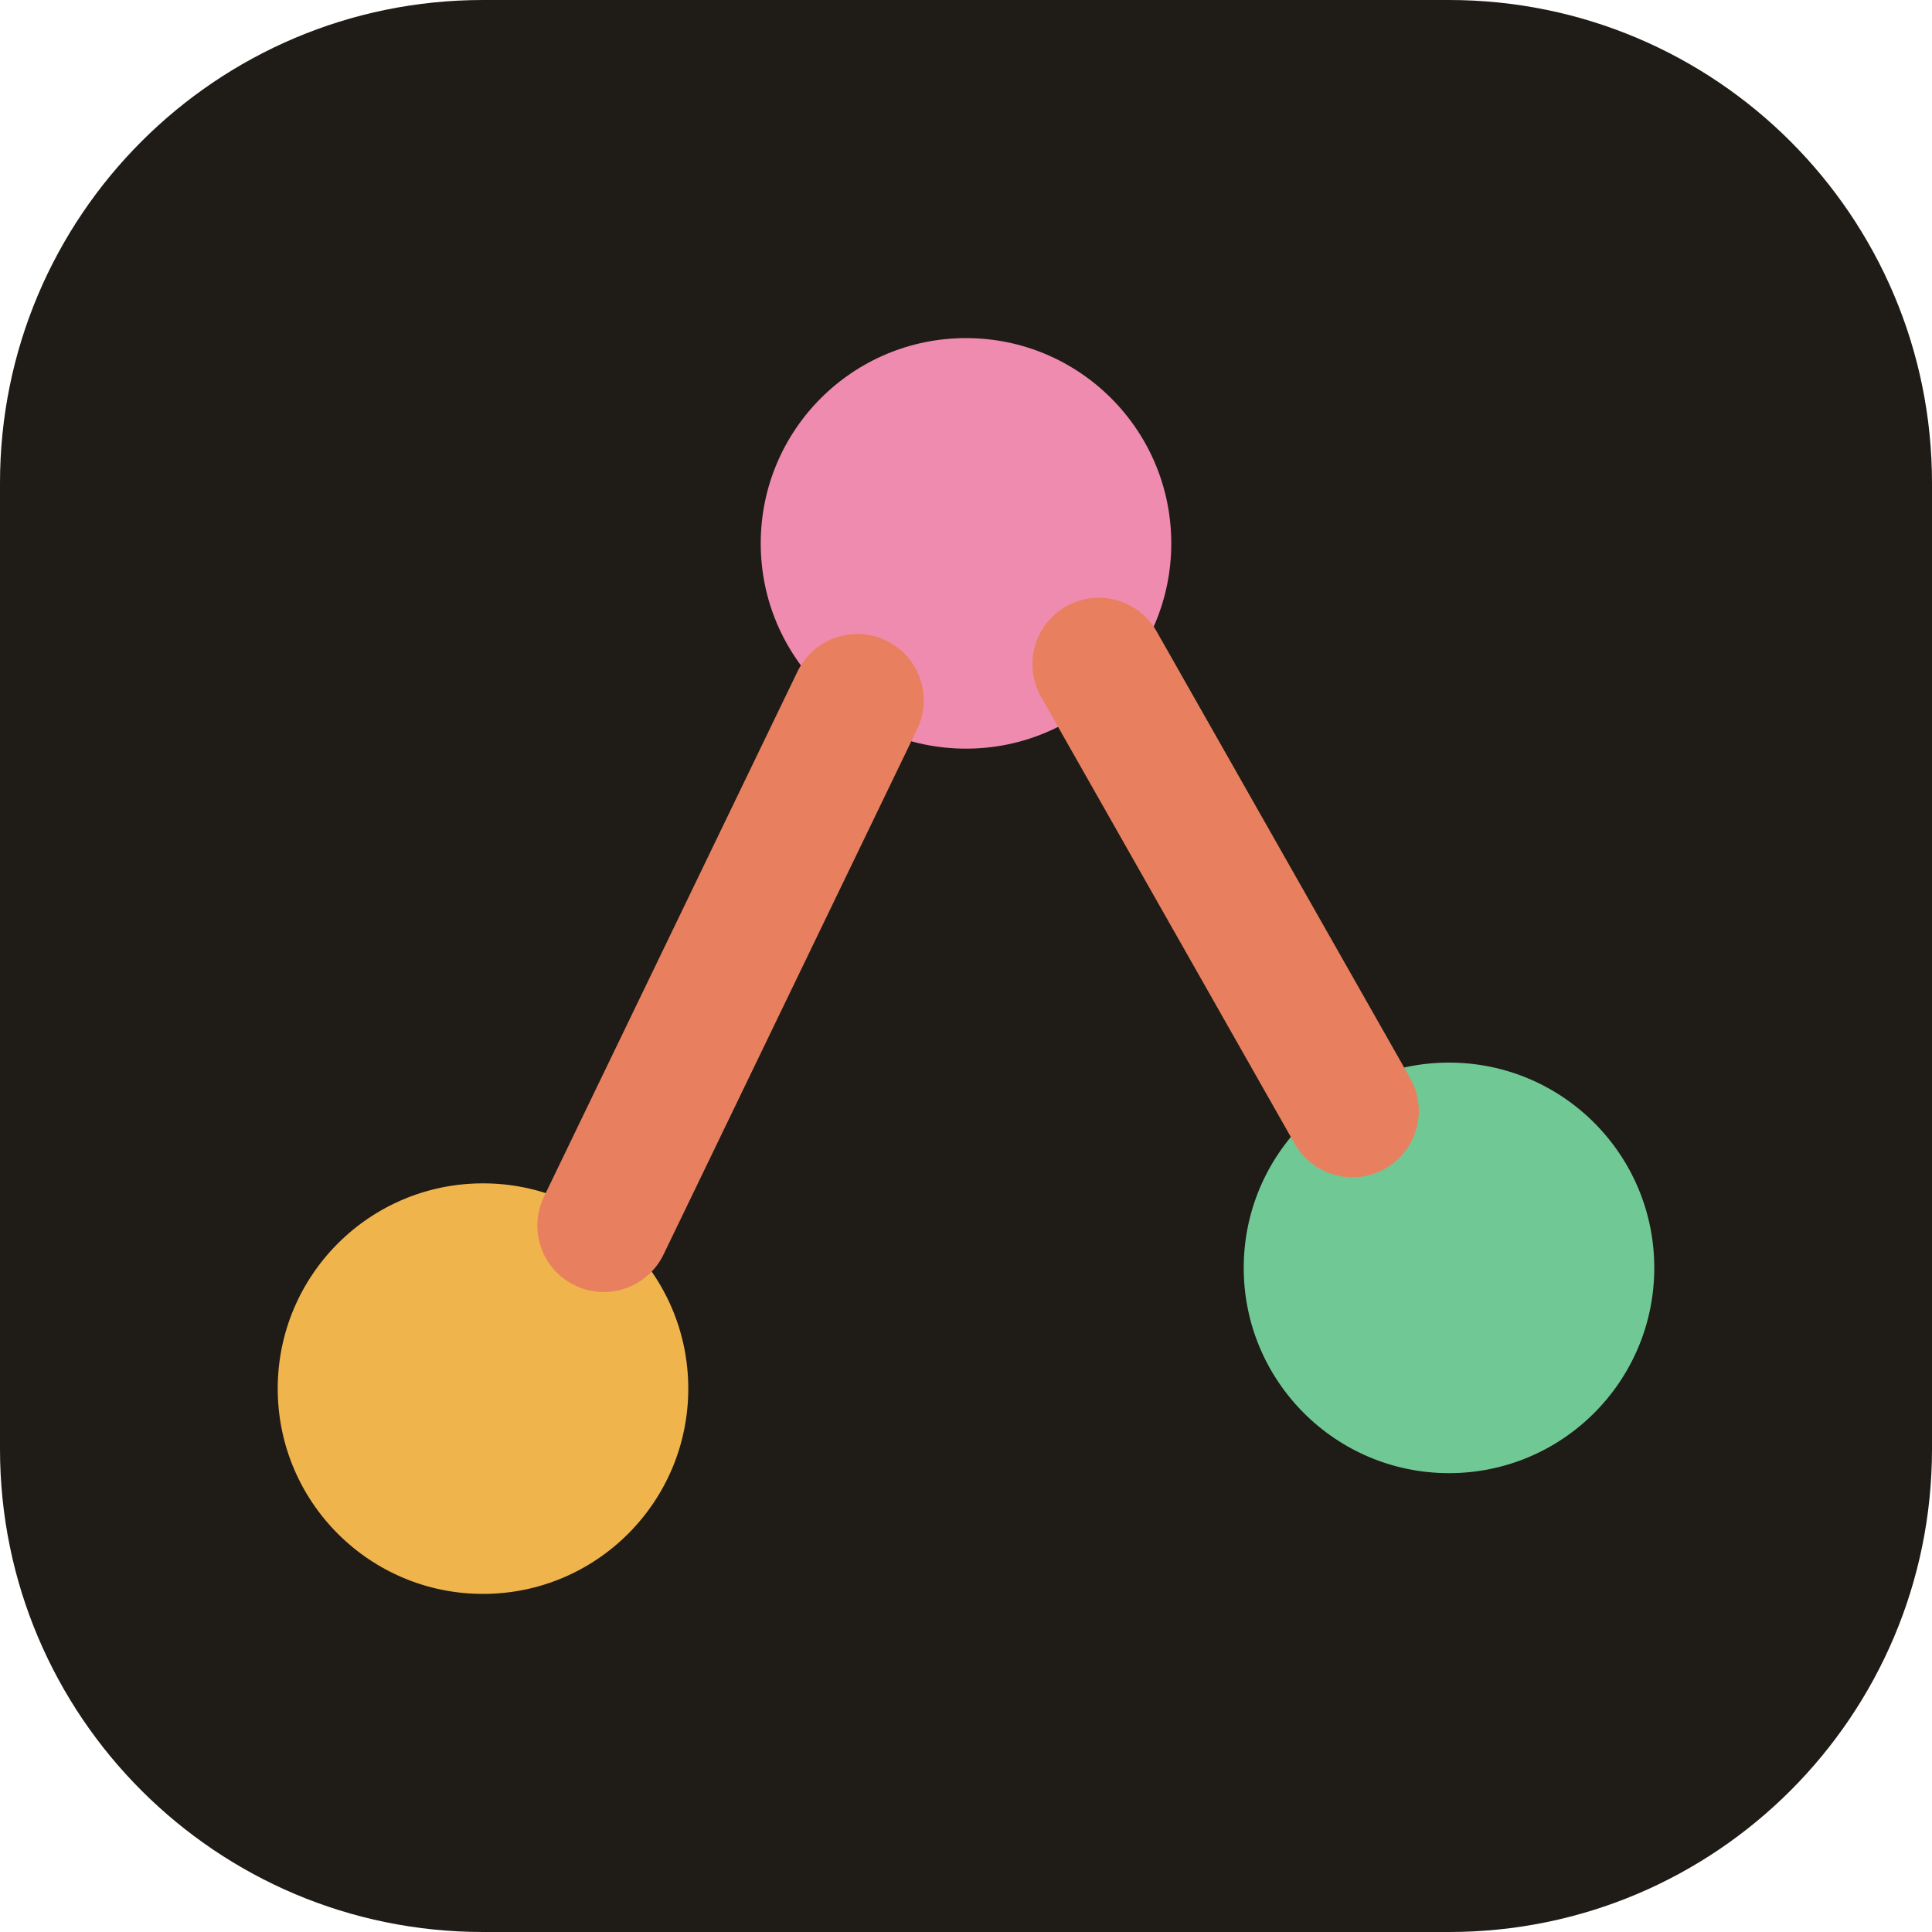
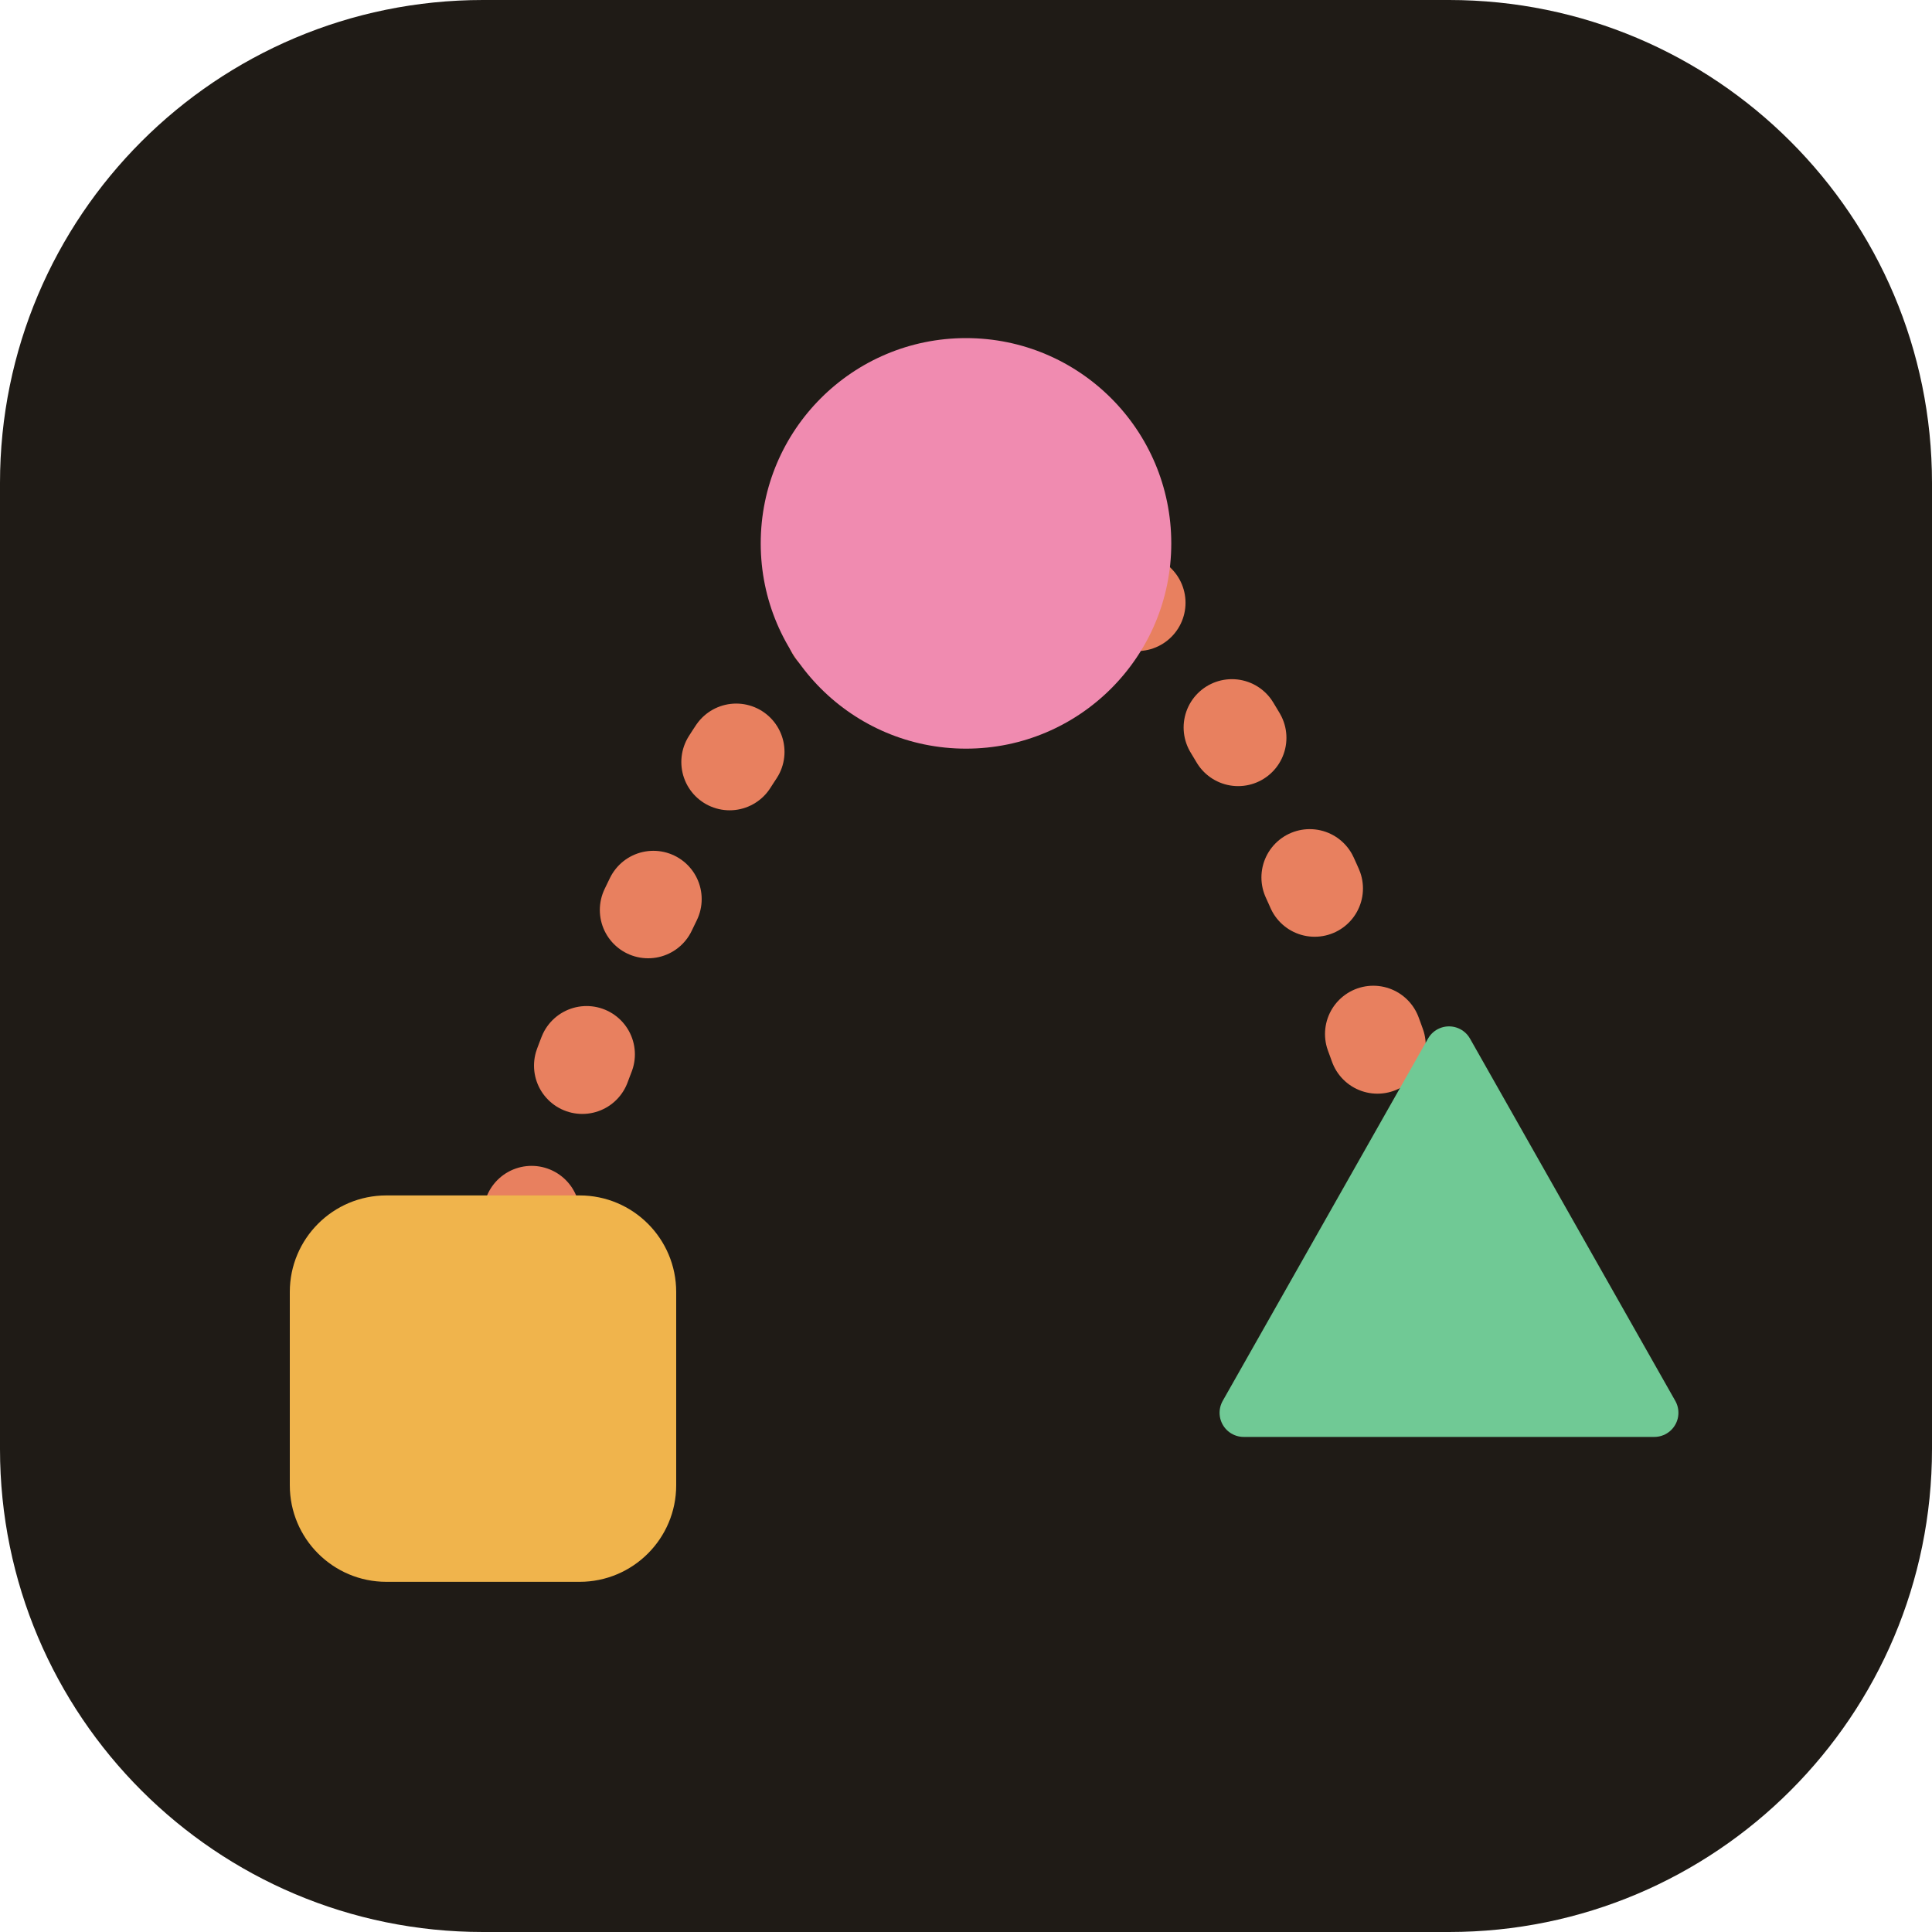
<svg xmlns="http://www.w3.org/2000/svg" viewBox="0 0 32 32">
-   <rect width="32" height="32" rx="8" fill="#1f1b16" />
-   <circle cx="8" cy="23" r="3.4" fill="#f0b44c" />
+   <rect x="0" y="0" width="32" height="32" rx="8" fill="#1f1b16" />
+   <path d="M8 23 C 10 15, 13 10, 16 9 S 22 14, 24 21" stroke="#e8805f" stroke-width="1.6" stroke-linecap="round" stroke-dasharray="0.2 2.6" fill="none" />
+   <rect x="4.8" y="19.8" width="6.4" height="6.4" rx="1.6" fill="#f0b44c" />
  <circle cx="16" cy="9" r="3.4" fill="#f08bb0" />
-   <circle cx="24" cy="21" r="3.4" fill="#70c995" />
-   <path d="M10 20.3 14.2 11.6M18.2 11 22.4 18.4" stroke="#e8805f" stroke-width="2.2" stroke-linecap="round" fill="none" />
+   <path d="M24 17.4 27.4 23.4H20.6Z" fill="#70c995" stroke="#70c995" stroke-width="0.8" stroke-linejoin="round" />
</svg>
